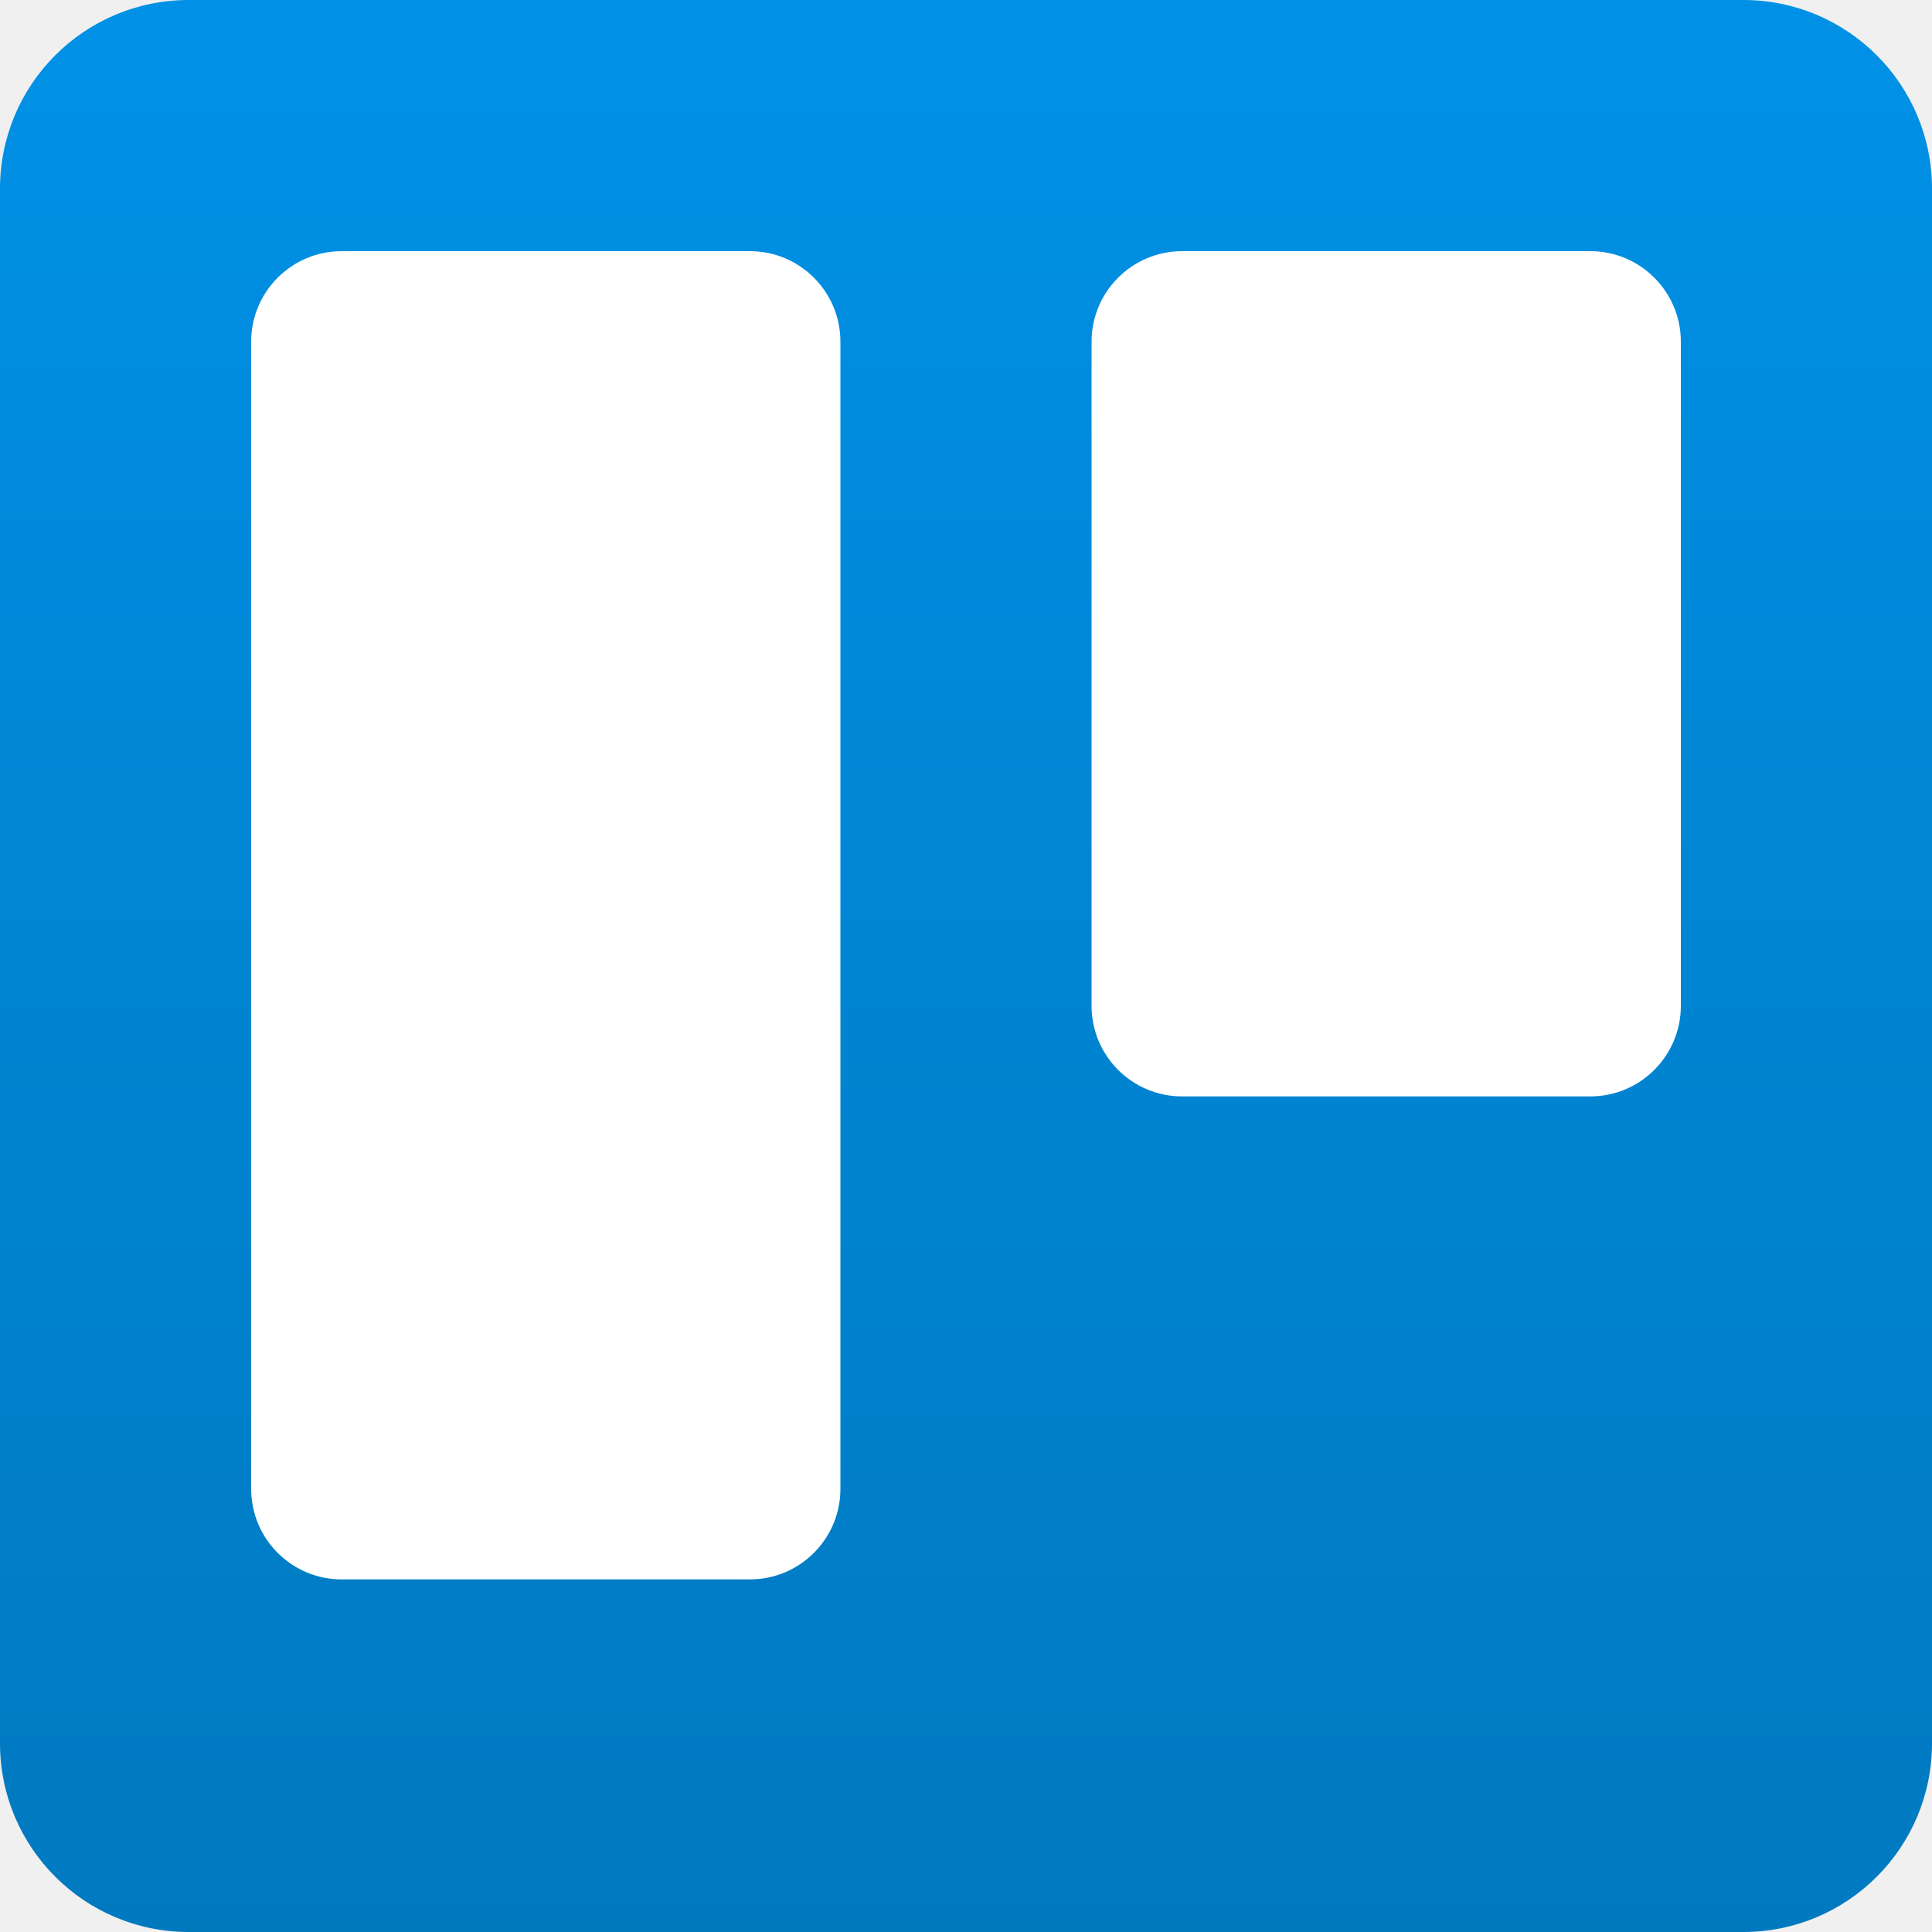
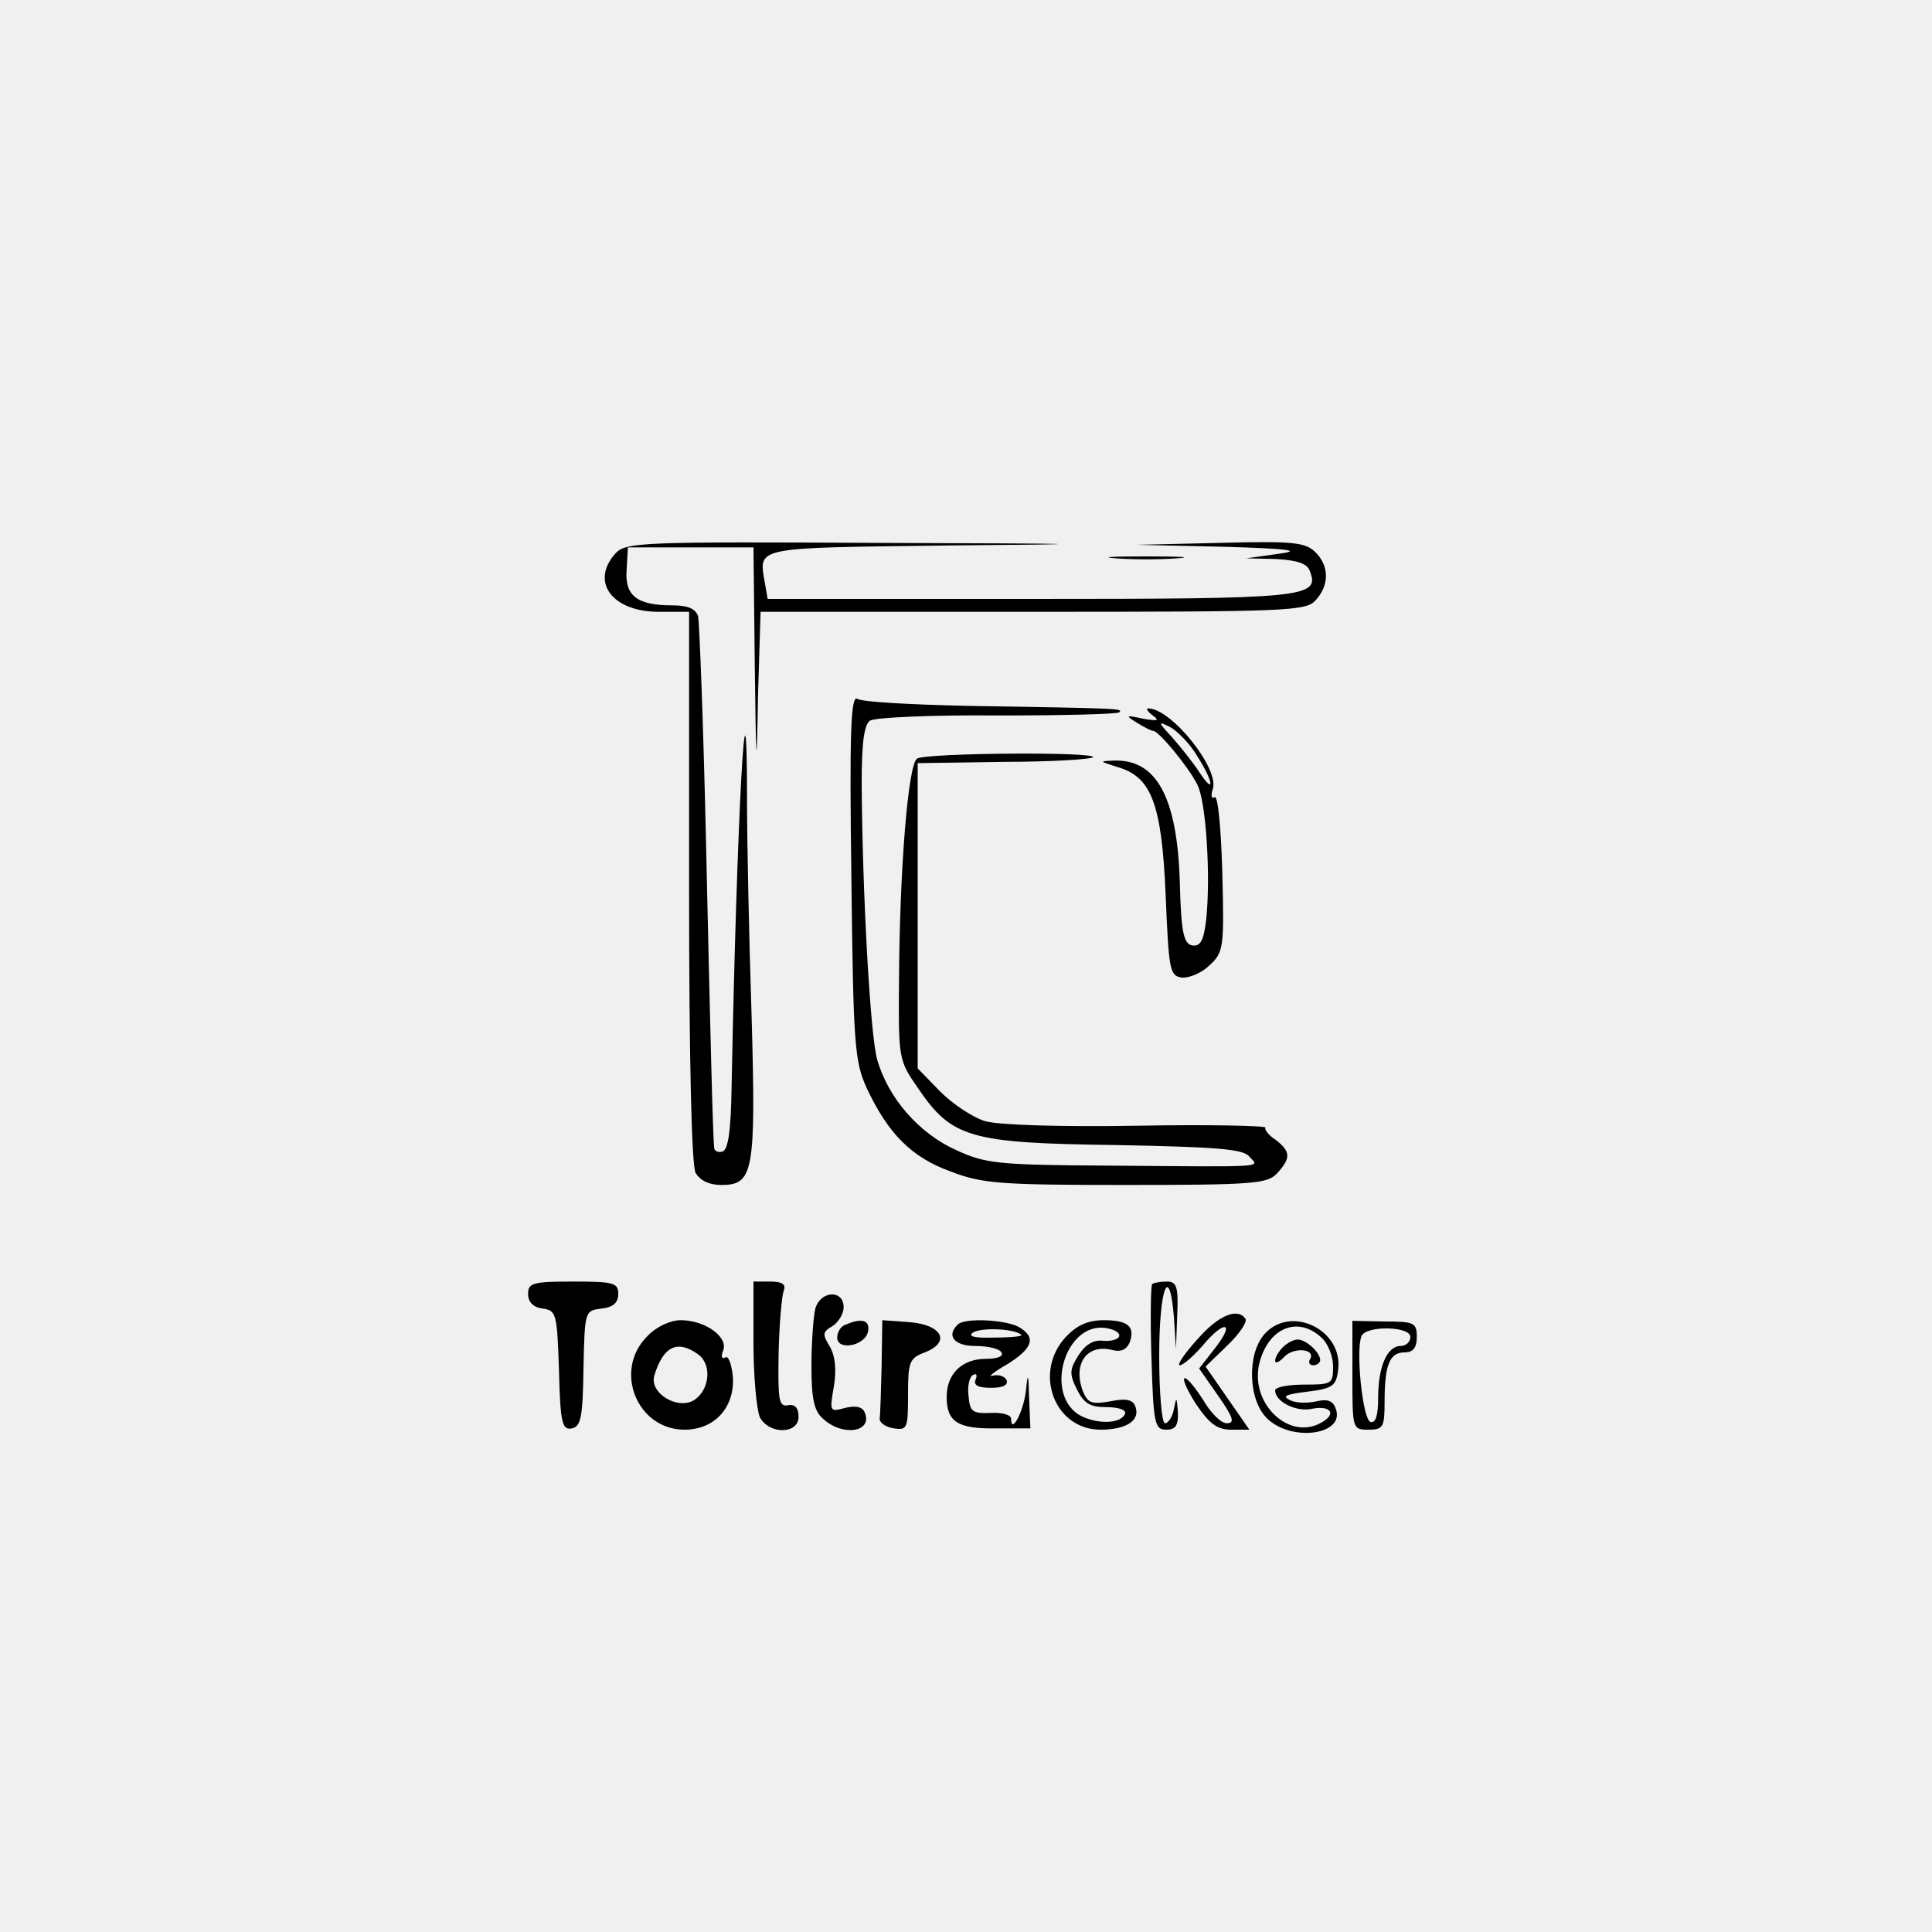
- <svg xmlns="http://www.w3.org/2000/svg" width="256px" height="256px" viewBox="0 0 256 256" version="1.1" preserveAspectRatio="xMidYMid">
-   <defs>
-     <linearGradient x1="50%" y1="0%" x2="50%" y2="100%" id="linearGradient-1">
-       <stop stop-color="#0091E6" offset="0%" />
-       <stop stop-color="#0079BF" offset="100%" />
-     </linearGradient>
-   </defs>
-   <g>
-     <g>
-       <rect fill="url(#linearGradient-1)" x="0" y="0" width="256" height="256" rx="25" />
-       <rect fill="#FFFFFF" x="144.64" y="33.28" width="78.08" height="112" rx="12" />
-       <rect fill="#FFFFFF" x="33.28" y="33.28" width="78.08" height="176" rx="12" />
-     </g>
+ <svg xmlns="http://www.w3.org/2000/svg" version="1.0" width="300pt" height="300pt" viewBox="0 0 300 300" preserveAspectRatio="xMidYMid meet">
+   <g transform="translate(0,300) scale(0.1,-0.1)" fill="#000000" stroke="none">
+     <path d="M956 2141 c-40 -44 -6 -91 67 -91 l47 0 0 -426 c0 -274 4 -432 10 -445 7 -12 21 -19 40 -19 50 0 54 19 47 265 -4 121 -7 269 -7 329 0 270 -16 -25 -24 -443 -1 -65 -5 -96 -14 -99 -6 -2 -12 0 -13 5 -2 16 -6 173 -13 488 -4 176 -10 328 -12 338 -4 12 -16 17 -40 17 -55 0 -74 15 -71 55 l2 35 98 0 97 0 2 -182 c2 -165 3 -170 5 -50 l4 132 423 0 c397 0 424 1 439 18 22 24 21 55 -2 76 -15 14 -37 16 -147 13 l-129 -3 135 -3 c103 -3 123 -6 85 -11 l-50 -7 46 -1 c34 -2 49 -7 53 -19 16 -41 -8 -43 -435 -43 l-407 0 -4 23 c-10 59 -22 56 285 60 248 2 235 3 -109 4 -366 2 -392 1 -408 -16z" />
+     <path d="M1733 2133 c26 -2 68 -2 95 0 26 2 4 3 -48 3 -52 0 -74 -1 -47 -3z" />
+     <path d="M1322 1639 c3 -263 5 -287 24 -329 33 -70 69 -107 130 -129 49 -19 77 -21 273 -21 198 0 219 2 234 18 22 24 21 34 -2 52 -11 7 -18 16 -16 19 2 3 -88 5 -198 3 -120 -2 -216 1 -237 7 -20 6 -51 27 -70 46 l-35 36 0 237 0 237 133 2 c74 0 136 4 139 7 9 9 -260 7 -273 -2 -14 -9 -27 -173 -28 -342 -1 -123 -1 -126 29 -169 53 -78 80 -86 307 -89 156 -3 199 -6 208 -18 15 -17 34 -16 -215 -14 -176 1 -194 3 -240 24 -58 26 -106 81 -123 141 -11 40 -23 262 -24 429 0 64 4 91 13 97 8 5 97 9 198 8 101 0 186 2 189 5 6 6 2 6 -239 10 -86 2 -162 6 -168 11 -10 5 -12 -56 -9 -276z" />
+     <path d="M1790 1889 c11 -8 8 -9 -15 -5 -27 6 -28 5 -10 -6 11 -7 23 -13 26 -13 8 0 54 -55 68 -83 14 -26 21 -143 14 -210 -4 -33 -9 -42 -22 -40 -13 3 -17 20 -19 98 -4 132 -36 191 -102 189 -24 -1 -23 -1 5 -10 53 -15 69 -57 75 -199 5 -116 6 -125 25 -128 11 -1 31 7 43 19 22 20 23 27 20 144 -2 71 -7 121 -12 117 -5 -3 -6 3 -3 12 12 31 -64 126 -100 126 -4 0 -1 -5 7 -11z m69 -63 c25 -39 28 -62 4 -26 -9 14 -28 38 -42 54 -23 25 -24 27 -4 17 11 -6 31 -26 42 -45z" />
+     <path d="M820 991 c0 -13 8 -21 23 -23 21 -3 22 -8 25 -96 2 -82 5 -93 20 -90 14 3 17 17 18 93 2 89 2 90 28 93 18 2 26 9 26 23 0 17 -7 19 -70 19 -62 0 -70 -2 -70 -19z" />
+     <path d="M1170 914 c0 -52 5 -104 10 -115 15 -27 60 -26 60 1 0 14 -6 20 -16 18 -15 -3 -16 8 -15 80 1 46 5 90 8 98 4 10 -3 14 -21 14 l-26 0 0 -96z" />
+     <path d="M1789 1006 c-2 -2 -3 -54 -1 -115 3 -102 5 -111 23 -111 14 0 19 6 18 28 -2 23 -2 24 -6 5 -2 -13 -9 -23 -14 -23 -5 0 -9 47 -9 105 0 106 16 146 23 58 l3 -48 2 53 c2 44 -1 52 -16 52 -10 0 -21 -2 -23 -4z" />
+     <path d="M1266 968 c-3 -13 -6 -53 -6 -89 0 -51 4 -70 18 -82 30 -28 77 -21 65 9 -3 9 -13 12 -30 8 -25 -7 -25 -6 -18 34 4 26 2 47 -7 62 -11 18 -11 22 5 31 9 6 17 19 17 29 0 28 -36 26 -44 -2z" />
+     <path d="M1859 920 c-20 -22 -32 -40 -27 -40 5 0 21 14 35 30 34 41 52 38 20 -3 l-25 -32 30 -43 c23 -33 26 -42 13 -42 -9 0 -25 16 -36 35 -12 19 -25 35 -29 35 -5 0 3 -18 17 -40 21 -31 33 -40 55 -40 l28 0 -34 49 -34 49 33 32 c19 18 32 37 29 42 -12 18 -42 6 -75 -32z" />
+     <path d="M1005 925 c-53 -53 -16 -145 58 -145 47 0 78 35 75 82 -2 20 -7 34 -12 30 -5 -3 -7 2 -3 11 8 21 -28 47 -66 47 -16 0 -38 -10 -52 -25z m79 -28 c22 -16 18 -55 -6 -71 -26 -16 -70 11 -62 38 14 46 36 56 68 33z" />
+     <path d="M1313 943 c-7 -2 -13 -11 -13 -20 0 -21 44 -13 48 10 3 17 -10 21 -35 10z" />
+     <path d="M1369 880 c-1 -39 -2 -76 -3 -82 -1 -7 9 -14 22 -16 21 -3 22 0 22 53 0 50 2 56 26 65 41 16 27 43 -24 47 l-42 3 -1 -70z" />
+     <path d="M1487 943 c-18 -17 -5 -33 27 -33 19 0 38 -4 41 -10 4 -6 -6 -10 -24 -10 -37 0 -61 -23 -61 -59 0 -39 17 -50 78 -49 l52 0 -2 46 c-1 41 -2 42 -5 12 -4 -33 -23 -68 -23 -43 0 6 -14 10 -32 9 -28 -1 -32 2 -34 26 -2 15 1 30 7 33 5 3 7 0 4 -7 -4 -9 4 -13 24 -13 18 0 27 4 24 12 -3 6 -12 9 -21 7 -9 -3 0 5 21 17 41 25 47 43 18 59 -22 11 -84 14 -94 3z m99 -16 c2 -2 -17 -4 -43 -4 -30 -1 -41 2 -32 8 13 8 66 6 75 -4z" />
+     <path d="M1655 924 c-51 -55 -18 -144 54 -144 41 0 62 15 54 36 -4 11 -15 13 -39 8 -29 -5 -35 -3 -43 17 -15 42 7 72 45 63 14 -4 23 0 28 11 9 25 -2 35 -40 35 -25 0 -42 -8 -59 -26z m83 1 c-2 -5 -13 -8 -25 -7 -14 2 -27 -5 -38 -22 -14 -22 -15 -29 -3 -53 11 -22 20 -28 46 -28 18 0 31 -4 29 -10 -6 -17 -47 -17 -73 -1 -52 35 -19 142 42 134 14 -2 23 -7 22 -13z" />
+     <path d="M1964 929 c-28 -31 -26 -102 3 -131 38 -38 123 -26 107 15 -4 12 -13 15 -30 11 -13 -3 -32 -3 -41 2 -13 6 -6 9 27 13 40 5 45 9 48 35 7 61 -73 100 -114 55z m88 -6 c10 -9 18 -29 18 -45 0 -27 -2 -28 -45 -28 -25 0 -45 -4 -45 -9 0 -17 31 -33 55 -29 32 7 42 -8 15 -22 -49 -26 -108 30 -95 91 13 56 59 77 97 42z" />
+     <path d="M1992 908 c-7 -7 -12 -16 -12 -21 0 -5 7 -2 15 7 16 15 49 11 39 -5 -3 -5 0 -9 5 -9 6 0 11 4 11 8 0 12 -22 32 -35 32 -6 0 -16 -5 -23 -12z" />
+     <path d="M2100 864 c0 -83 0 -84 25 -84 23 0 25 4 25 44 0 57 8 76 31 76 13 0 19 7 19 24 0 22 -4 24 -50 24 l-50 1 0 -85z m90 60 c0 -8 -7 -14 -15 -14 -21 0 -35 -32 -35 -80 0 -29 -4 -40 -12 -38 -12 4 -23 110 -14 133 6 17 76 16 76 -1z" />
  </g>
</svg>
